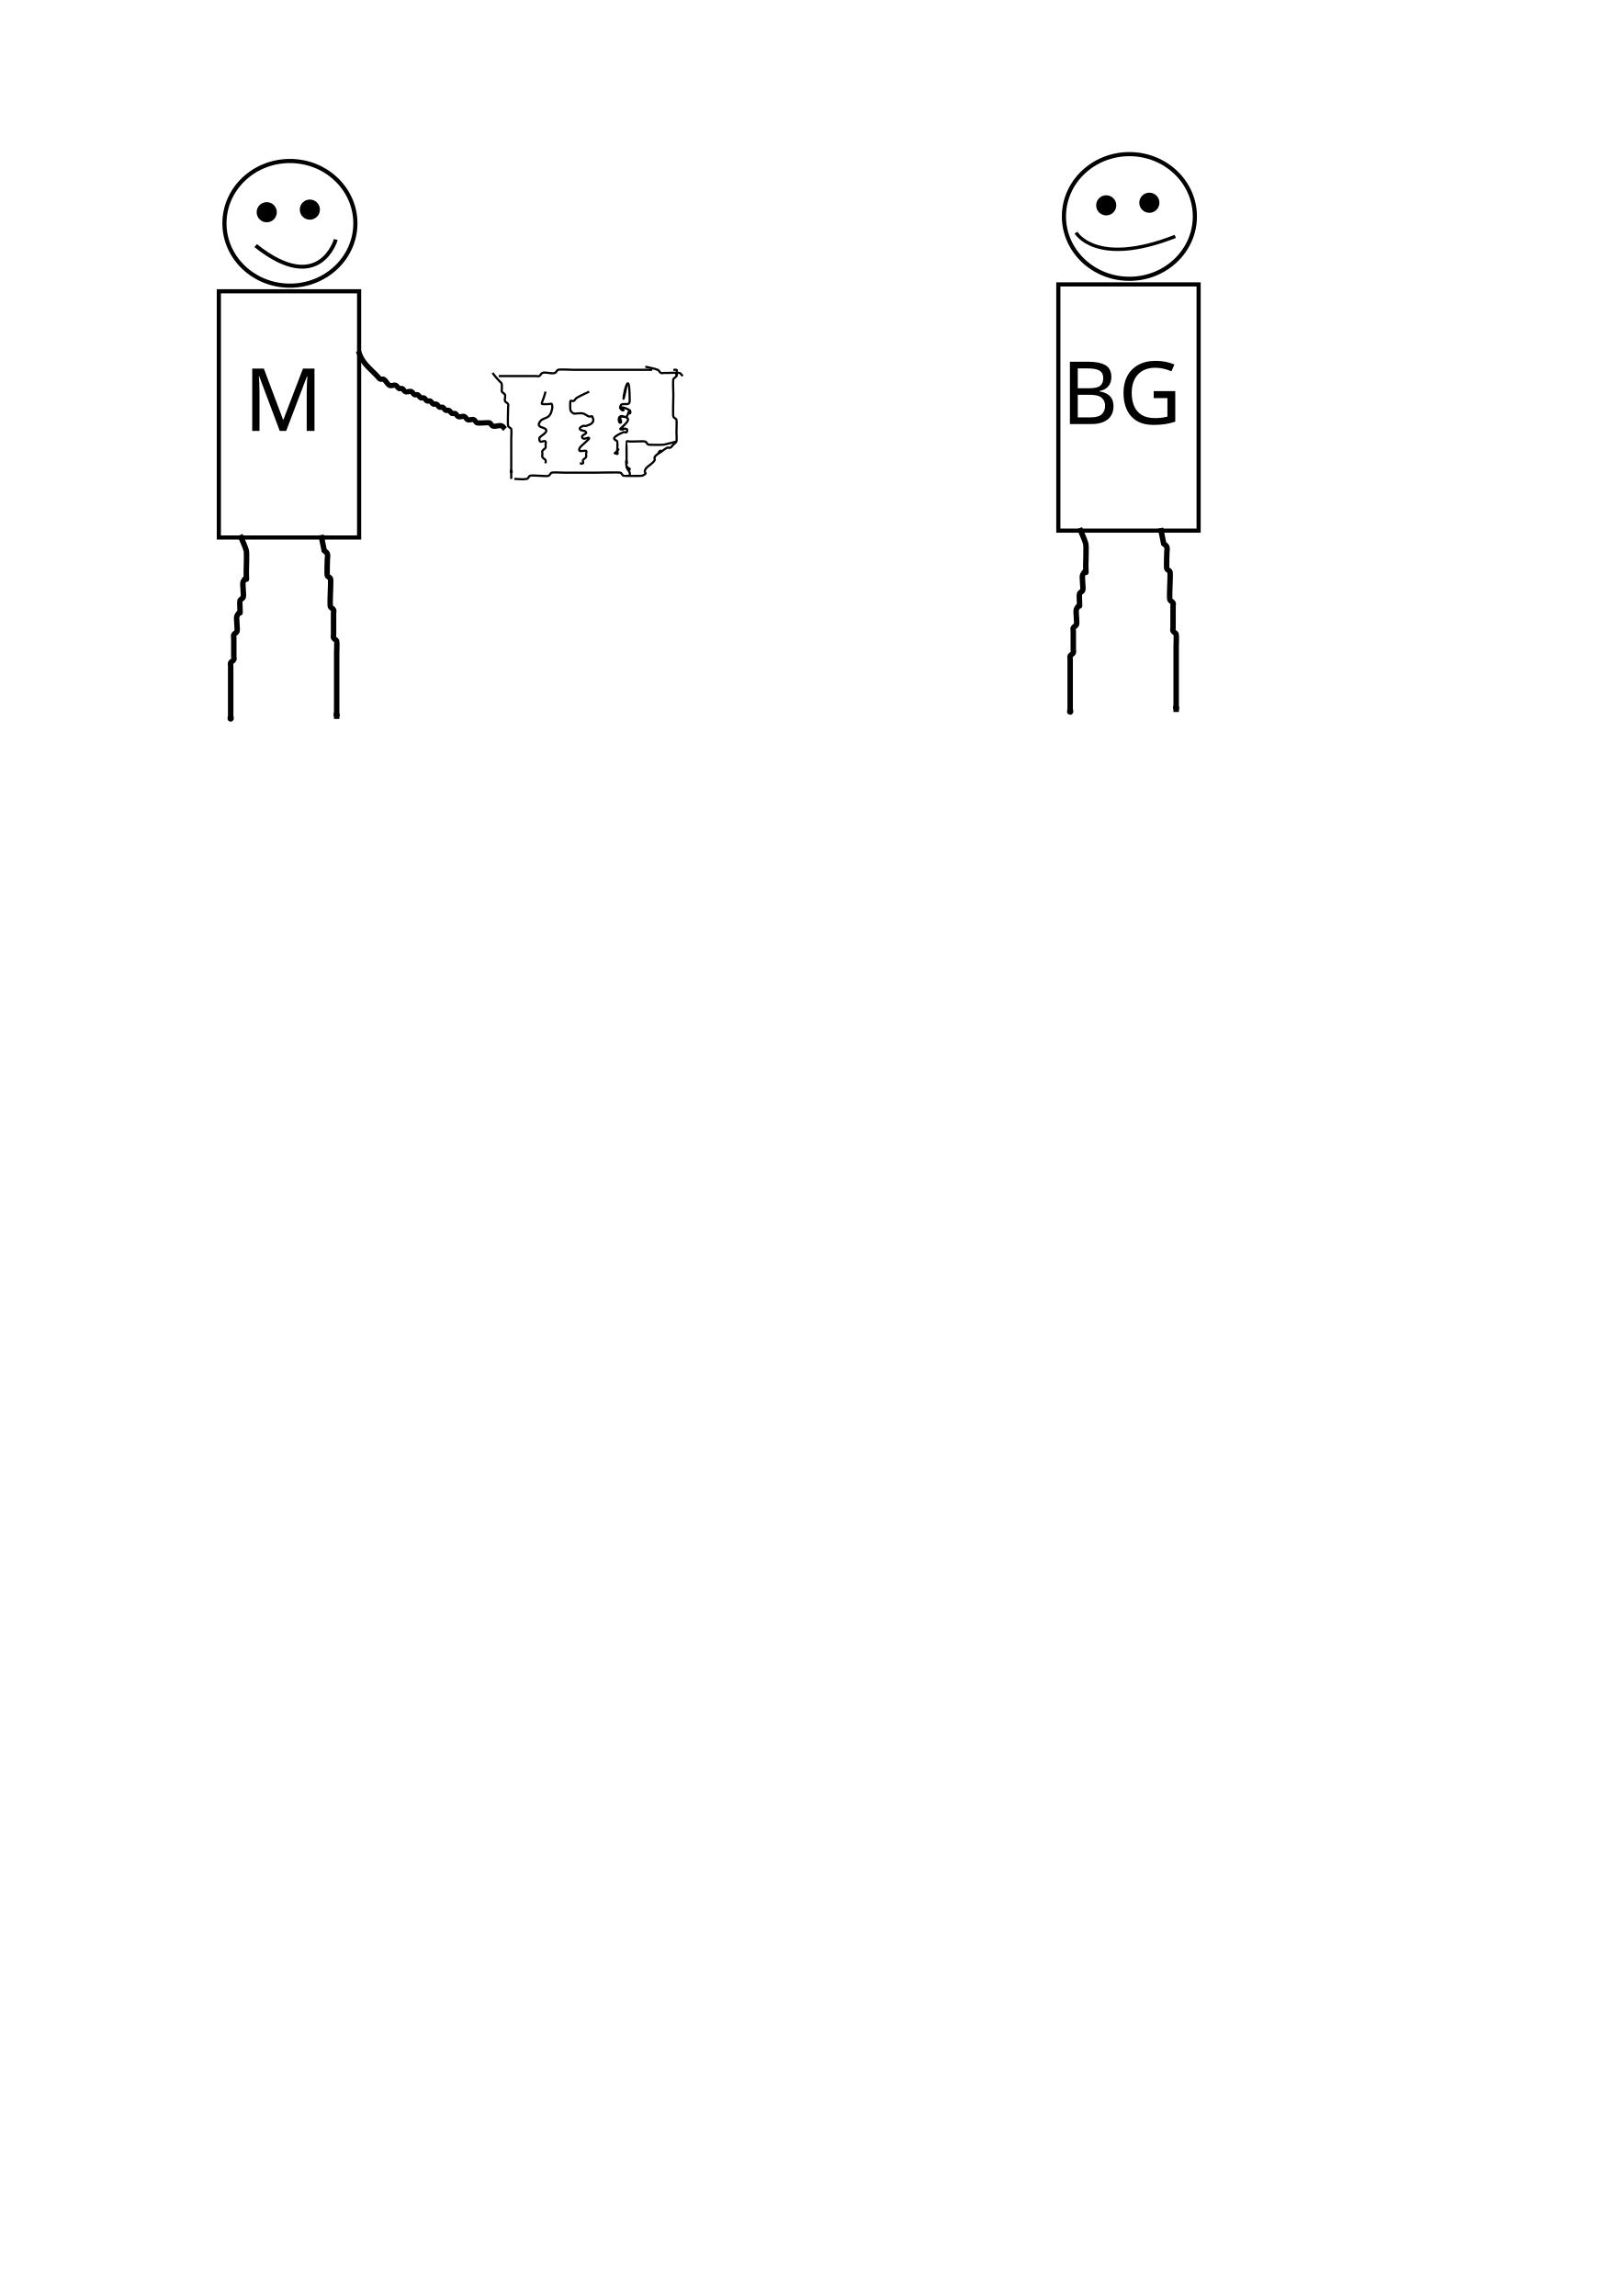
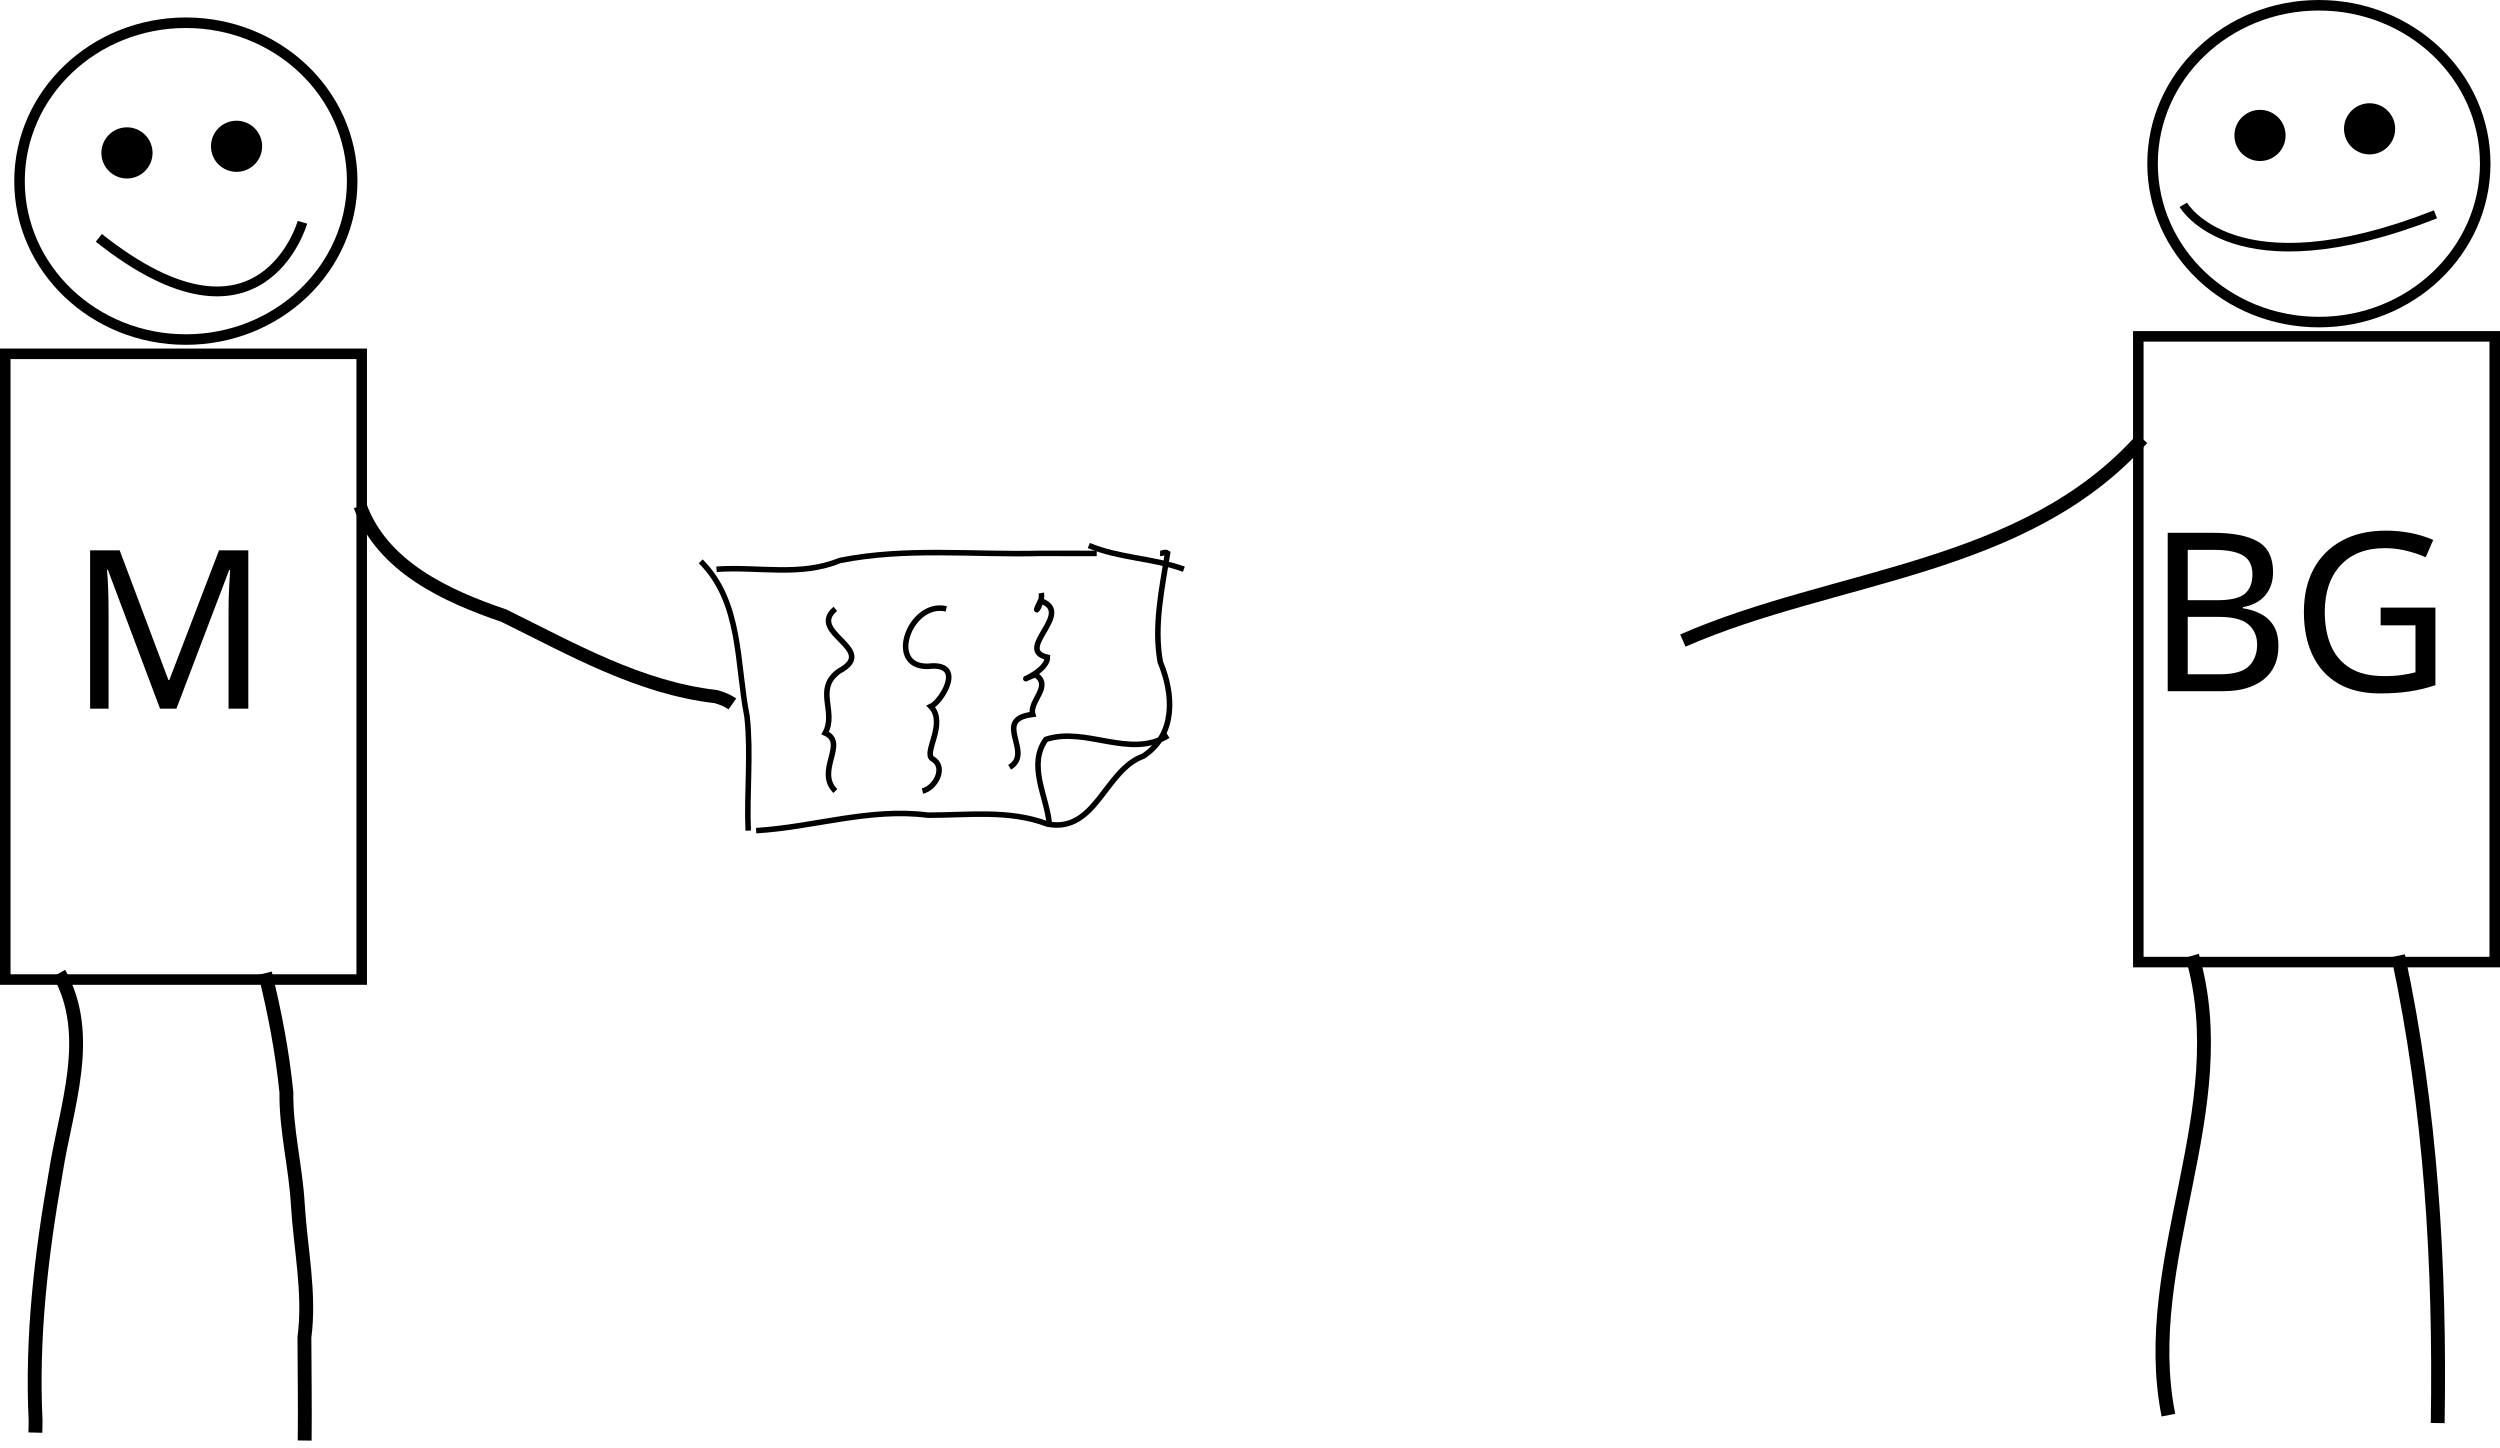
- <svg xmlns="http://www.w3.org/2000/svg" width="744.094" height="1052.362" id="svg12522" version="1.1">
+ <svg xmlns="http://www.w3.org/2000/svg" width="450.9" height="261.064" id="svg12522" version="1.1">
  <defs id="defs12524" />
-   <g id="layer1">
-     <path style="fill:none;fill-opacity:0.157;stroke:#000000;stroke-width:1.9;stroke-miterlimit:4;stroke-opacity:1;stroke-dasharray:none" id="path12549" d="m 162.857,102.362 a 30,28.571 0 1 1 -60,0 30,28.571 0 1 1 60,0 z" />
-     <path transform="matrix(0.6924223,0,0,0.6924223,80.6906,-38.89429)" style="fill:#000000;fill-opacity:1;stroke:#000000;stroke-width:1.9;stroke-miterlimit:4;stroke-opacity:1;stroke-dasharray:none" id="path13059-2" d="m 65.714,196.648 a 5.714,5.714 0 1 1 -11.429,0 5.714,5.714 0 1 1 11.429,0 z" />
+   <g id="layer1" transform="translate(-99.33571,-69.69075)">
+     <path style="fill:none;stroke:#000000;stroke-width:1.9;stroke-miterlimit:4;stroke-opacity:1;stroke-dasharray:none" id="path12549" d="m 162.857,102.362 c 0,15.78 -13.431,28.571 -30,28.571 -16.569,0 -30,-12.792 -30,-28.571 0,-15.78 13.431,-28.571 30,-28.571 16.569,0 30,12.792 30,28.571 z" />
+     <path transform="matrix(0.6924223,0,0,0.6924223,80.6906,-38.89429)" style="fill:#000000;fill-opacity:1;stroke:#000000;stroke-width:1.9;stroke-miterlimit:4;stroke-opacity:1;stroke-dasharray:none" id="path13059-2" d="m 65.714,196.648 c 0,3.156 -2.558,5.714 -5.714,5.714 -3.156,0 -5.714,-2.558 -5.714,-5.714 0,-3.156 2.558,-5.714 5.714,-5.714 3.156,0 5.714,2.558 5.714,5.714 z" />
    <path style="fill:none;stroke:#000000;stroke-width:1.773px;stroke-linecap:butt;stroke-linejoin:miter;stroke-opacity:1" d="m 117.163,112.589 c 29.339,23.277 36.72,-2.807 36.72,-2.807" id="path13081" />
-     <path transform="matrix(0.6924223,0,0,0.6924223,100.4547,-40.08692)" style="fill:#000000;fill-opacity:1;stroke:#000000;stroke-width:1.9;stroke-miterlimit:4;stroke-opacity:1;stroke-dasharray:none" id="path13059-2-9" d="m 65.714,196.648 a 5.714,5.714 0 1 1 -11.429,0 5.714,5.714 0 1 1 11.429,0 z" />
+     <path transform="matrix(0.6924223,0,0,0.6924223,100.4547,-40.08692)" style="fill:#000000;fill-opacity:1;stroke:#000000;stroke-width:1.9;stroke-miterlimit:4;stroke-opacity:1;stroke-dasharray:none" id="path13059-2-9" d="m 65.714,196.648 c 0,3.156 -2.558,5.714 -5.714,5.714 -3.156,0 -5.714,-2.558 -5.714,-5.714 0,-3.156 2.558,-5.714 5.714,-5.714 3.156,0 5.714,2.558 5.714,5.714 z" />
    <rect style="fill:none;stroke:#000000;stroke-width:1.9;stroke-miterlimit:4;stroke-opacity:1;stroke-dasharray:none" id="rect13101" width="64.286" height="112.857" x="100.286" y="133.505" />
    <text xml:space="preserve" style="font-size:40px;font-style:normal;font-weight:normal;line-height:125%;letter-spacing:0px;word-spacing:0px;fill:#000000;fill-opacity:1;stroke:none;font-family:Sans" x="111.714" y="197.505" id="text13127">
      <tspan id="tspan13129" x="111.714" y="197.505">M</tspan>
    </text>
-     <path style="fill:none;stroke:#000000;stroke-width:2.5;stroke-linecap:butt;stroke-linejoin:miter;stroke-opacity:1;stroke-miterlimit:4;stroke-dasharray:none" d="m 110,245.219 c 0.952,2.381 2.153,4.677 2.857,7.143 0.308,1.078 0,8.531 0,10 0,6.503 0.673,0.082 -1.429,4.286 -0.451,0.901 0.451,6.242 0,7.143 -0.301,0.602 -1.127,0.826 -1.429,1.429 -0.217,0.435 0,3.642 0,4.286 0,3.35 0.337,-0.673 -1.429,2.857 -0.451,0.901 0.451,6.242 0,7.143 -0.301,0.602 -1.127,0.826 -1.429,1.429 -0.213,0.426 0,0.952 0,1.429 0,2.381 0,4.762 0,7.143 0,0.476 0,0.952 0,1.429 0,0.476 0.213,1.003 0,1.429 -0.301,0.602 -1.127,0.826 -1.429,1.429 -0.213,0.426 0,0.952 0,1.429 0,0.476 0,0.952 0,1.429 0,4.762 0,9.524 0,14.286 0,2.381 0,4.762 0,7.143 0,0.476 0.476,1.429 0,1.429 -0.476,0 0,-0.952 0,-1.429" id="path13131" />
-     <path style="fill:none;stroke:#000000;stroke-width:2.5;stroke-linecap:butt;stroke-linejoin:miter;stroke-opacity:1;stroke-miterlimit:4;stroke-dasharray:none" d="m 147.143,245.219 c 0.476,2.381 0.952,4.762 1.429,7.143 0.476,0.476 1.216,0.79 1.429,1.429 0.301,0.904 0,1.905 0,2.857 0,0.797 -0.218,6.489 0,7.143 0.213,0.639 1.216,0.79 1.429,1.429 0.256,0.768 0,4.505 0,5.714 0,0.565 -0.305,6.533 0,7.143 0.301,0.602 1.127,0.826 1.429,1.429 0.213,0.426 0,0.952 0,1.429 0,0.476 0,0.952 0,1.429 0,2.381 0,4.762 0,7.143 0,0.476 0,0.952 0,1.429 0,0.476 -0.213,1.003 0,1.429 0.301,0.602 1.127,0.826 1.429,1.429 0.16,0.32 0,5.375 0,5.714 0,2.857 0,5.714 0,8.571 0,4.286 0,8.571 0,12.857 0,1.905 0,3.81 0,5.714 0,0.476 0.476,1.429 0,1.429 -0.476,0 0,-1.905 0,-1.429 0,0.952 0,1.905 0,2.857" id="path13133" />
-     <path style="fill:none;stroke:#000000;stroke-width:2.4;stroke-linecap:butt;stroke-linejoin:miter;stroke-opacity:1;stroke-miterlimit:4;stroke-dasharray:none" d="m 164.286,160.934 c 1.406,4.69 3.985,6.842 7.143,10 0.476,0.476 0.952,0.952 1.429,1.429 0.476,0.476 0.826,1.127 1.429,1.429 0.426,0.213 1.003,-0.213 1.429,0 1.205,0.602 1.652,2.255 2.857,2.857 0.852,0.426 2.005,-0.426 2.857,0 0.602,0.301 0.826,1.127 1.429,1.429 0.426,0.213 1.003,-0.213 1.429,0 0.602,0.301 0.826,1.127 1.429,1.429 0.852,0.426 2.005,-0.426 2.857,0 0.602,0.301 0.826,1.127 1.429,1.429 0.426,0.213 1.003,-0.213 1.429,0 0.602,0.301 0.826,1.127 1.429,1.429 0.426,0.213 1.003,-0.213 1.429,0 0.602,0.301 0.826,1.127 1.429,1.429 0.426,0.213 1.003,-0.213 1.429,0 0.602,0.301 0.826,1.127 1.429,1.429 0.426,0.213 1.003,-0.213 1.429,0 0.602,0.301 0.826,1.127 1.429,1.429 0.426,0.213 1.003,-0.213 1.429,0 0.602,0.301 0.826,1.127 1.429,1.429 0.426,0.213 1.003,-0.213 1.429,0 0.602,0.301 0.826,1.127 1.429,1.429 0.426,0.213 1.003,-0.213 1.429,0 0.602,0.301 0.826,1.127 1.429,1.429 0.852,0.426 2.005,-0.426 2.857,0 0.602,0.301 0.826,1.127 1.429,1.429 0.852,0.426 2.005,-0.426 2.857,0 0.602,0.301 0.826,1.127 1.429,1.429 0.636,0.318 5.061,-0.218 5.714,0 0.639,0.213 0.826,1.127 1.429,1.429 1.143,0.571 3.143,-0.571 4.286,0 0.602,0.301 0.952,0.952 1.429,1.429" id="path13135" />
-     <path style="fill:none;stroke:#000000;stroke-width:1px;stroke-linecap:butt;stroke-linejoin:miter;stroke-opacity:1" d="m 225.714,170.934 c 4.571,6.095 4.286,3.333 4.286,7.143 0,0.476 -0.213,1.003 0,1.429 0.301,0.602 1.216,0.79 1.429,1.429 0.301,0.904 -0.301,1.954 0,2.857 0.213,0.639 1.127,0.826 1.429,1.429 0.213,0.426 0,0.952 0,1.429 0,1.439 -0.263,7.781 0,8.571 0.213,0.639 1.127,0.826 1.429,1.429 0.217,0.435 0,3.642 0,4.286 0,2.857 0,5.714 0,8.571 0,1.905 0,3.81 0,5.714 0,0.476 0.476,1.429 0,1.429 -0.476,0 0,-1.905 0,-1.429 0,1.429 0,2.857 0,4.286" id="path13139" />
-     <path style="fill:none;stroke:#000000;stroke-width:1px;stroke-linecap:butt;stroke-linejoin:miter;stroke-opacity:1" d="m 228.571,172.362 c 4.762,0 9.524,0 14.286,0 0.952,0 1.905,0 2.857,0 0.476,0 1.003,0.213 1.429,0 0.602,-0.301 0.79,-1.216 1.429,-1.429 1.807,-0.602 3.907,0.602 5.714,0 0.639,-0.213 0.826,-1.127 1.429,-1.429 0.61,-0.305 6.578,0 7.143,0 5.238,0 10.476,0 15.714,0 4.762,0 9.524,0 14.286,0 0.399,0 8.871,0 4.286,0" id="path13143" />
-     <path style="fill:none;stroke:#000000;stroke-width:1px;stroke-linecap:butt;stroke-linejoin:miter;stroke-opacity:1" d="m 235.714,219.505 c 1.905,0 3.847,0.374 5.714,0 0.66,-0.132 0.826,-1.127 1.429,-1.429 0.915,-0.458 7.684,0.444 8.571,0 0.602,-0.301 0.79,-1.216 1.429,-1.429 0.768,-0.256 4.505,0 5.714,0 4.762,0 9.524,0 14.286,0 1.281,0 10.749,-0.226 11.429,0 0.639,0.213 0.826,1.127 1.429,1.429 0.195,0.098 8.376,0.098 8.571,0 3.159,-1.579 0.443,-0.887 1.429,-2.857 0.857,-1.714 3.429,-2.571 4.286,-4.286 0.213,-0.426 -0.213,-1.003 0,-1.429 0.301,-0.602 0.952,-0.952 1.429,-1.429 0.476,-0.476 0.952,-1.905 1.429,-1.429 0.476,0.476 -2.031,1.73 -1.429,1.429 1.536,-0.768 2.75,-2.089 4.286,-2.857 0.426,-0.213 1.003,0.213 1.429,0 0.602,-0.301 0.952,-0.952 1.429,-1.429 0.476,-0.476 1.127,-0.826 1.429,-1.429 0.217,-0.435 0,-3.642 0,-4.286 0,-0.747 0.188,-5.339 0,-5.714 -0.301,-0.602 -1.216,-0.79 -1.429,-1.429 -0.245,-0.736 0,-8.489 0,-10 0,-0.994 -0.258,-6.626 0,-7.143 0.301,-0.602 1.127,-0.826 1.429,-1.429 0.213,-0.426 -0.476,-1.429 0,-1.429 0.476,0 0,1.905 0,1.429 0,-3.333 0.952,-2.857 -1.429,-2.857" id="path13145" />
-     <path style="fill:none;stroke:#000000;stroke-width:1px;stroke-linecap:butt;stroke-linejoin:miter;stroke-opacity:1" d="m 295.714,168.076 c 1.905,0.476 3.891,0.699 5.714,1.429 0.625,0.25 0.826,1.127 1.429,1.429 0.426,0.213 0.952,0 1.429,0 0.476,0 0.952,0 1.429,0 0.747,0 5.339,-0.188 5.714,0 0.602,0.301 0.952,0.952 1.429,1.429" id="path13147" />
-     <path style="fill:none;stroke:#000000;stroke-width:1px;stroke-linecap:butt;stroke-linejoin:miter;stroke-opacity:1" d="m 310,202.362 c -1.905,0.476 -3.789,1.044 -5.714,1.429 -0.89,0.178 -6.701,0.147 -7.143,0 -0.639,-0.213 -0.826,-1.127 -1.429,-1.429 -0.376,-0.188 -4.967,0 -5.714,0 -0.476,0 -0.952,0 -1.429,0 -0.476,0 -1.092,-0.337 -1.429,0 -0.058,0.058 0,5.19 0,5.714 0,0.952 0,1.905 0,2.857 0,0.476 0.476,1.429 0,1.429 -0.476,0 0,-1.905 0,-1.429 0,0.952 -0.301,1.954 0,2.857 0.213,0.639 1.905,0.952 1.429,1.429 -0.476,0.476 -1.429,-2.102 -1.429,-1.429 0,1.065 1.092,1.847 1.429,2.857 0.151,0.452 0,0.952 0,1.429" id="path13149" />
-     <path style="fill:none;stroke:#000000;stroke-width:1px;stroke-linecap:butt;stroke-linejoin:miter;stroke-opacity:1" d="m 287.143,176.648 c -3.935,19.511 1.429,-15.9 1.429,7.143 0,2.997 -4.286,-0.139 -4.286,2.857 0,0.673 1.905,0.952 1.429,1.429 -0.476,0.476 -2.102,-1.429 -1.429,-1.429 1.506,0 3.033,0.593 4.286,1.429 0.396,0.264 0.476,1.429 0,1.429 -0.476,0 0.337,-1.765 0,-1.429 -0.753,0.753 -0.676,2.104 -1.429,2.857 -0.673,0.673 -2.431,-0.852 -2.857,0 -0.426,0.852 0.952,2.857 0,2.857 -0.952,0 -0.952,-2.857 0,-2.857 7.932,0 0,5.005 0,5.714 0,0.476 1.429,-0.476 1.429,0 0,0.476 -1.905,0 -1.429,0 0.952,0 2.005,-0.426 2.857,0 0.426,0.213 0.337,1.092 0,1.429 -0.337,0.337 -0.977,-0.151 -1.429,0 -0.01,0.003 -4.286,1.767 -4.286,2.857 0,0.673 1.127,0.826 1.429,1.429 0.217,0.435 0,3.642 0,4.286 0,0.476 0.476,1.429 0,1.429 -2.102,0 3.309,-4.738 -1.429,0" id="path13151" />
-     <path style="fill:none;stroke:#000000;stroke-width:1px;stroke-linecap:butt;stroke-linejoin:miter;stroke-opacity:1" d="m 270,179.505 c -1.905,0.952 -3.888,1.761 -5.714,2.857 -0.577,0.346 -0.826,1.127 -1.429,1.429 -0.426,0.213 -1.092,-0.337 -1.429,0 -0.201,0.201 -0.147,3.993 0,4.286 0.301,0.602 0.826,1.127 1.429,1.429 0.426,0.213 0.952,0 1.429,0 0.952,0 1.933,-0.231 2.857,0 1.033,0.258 1.847,1.092 2.857,1.429 0.452,0.151 1.216,-0.426 1.429,0 1.444,2.888 -0.762,3.587 -2.857,4.286 -0.452,0.151 -1.003,-0.213 -1.429,0 -0.602,0.301 -1.73,0.826 -1.429,1.429 0.476,0.952 2.381,0.476 2.857,1.429 0.558,1.116 -3.071,1.214 -1.429,2.857 0.673,0.673 2.857,-0.952 2.857,0 0,0.443 -3.915,3.545 -4.286,4.286 -1.286,2.571 2.095,1.048 2.857,1.429 0.426,0.213 0,0.952 0,1.429 0,0.476 0.213,1.003 0,1.429 -0.301,0.602 -1.127,0.826 -1.429,1.429 -0.213,0.426 0.337,1.092 0,1.429 -0.337,0.337 -0.952,0 -1.429,0" id="path13153" />
-     <path style="fill:none;stroke:#000000;stroke-width:1px;stroke-linecap:butt;stroke-linejoin:miter;stroke-opacity:1" d="m 250,179.505 c -1.66,6.638 -3.392,5.714 1.429,5.714 0.476,0 1.216,-0.426 1.429,0 0.426,0.852 0.231,1.933 0,2.857 -1.193,4.772 -4.179,2.643 -5.714,5.714 -1.076,2.152 1.98,1.98 2.857,2.857 1.624,1.624 -2.857,3.225 -2.857,4.286 0,2.973 2.003,0.575 2.857,1.429 0.337,0.337 0,0.952 0,1.429 0,0.476 0.213,1.003 0,1.429 -0.301,0.602 -1.127,0.826 -1.429,1.429 -0.213,0.426 0,0.952 0,1.429 0,0.476 -0.213,1.003 0,1.429 0.301,0.602 1.127,0.826 1.429,1.429 0.213,0.426 0,0.952 0,1.429" id="path13155" />
-     <path transform="translate(384.7143,-3.150003)" style="fill:none;stroke:#000000;stroke-width:1.9;stroke-miterlimit:4;stroke-opacity:1;stroke-dasharray:none" id="path12549-7" d="m 162.857,102.362 a 30,28.571 0 1 1 -60,0 30,28.571 0 1 1 60,0 z" />
-     <path transform="matrix(0.6924223,0,0,0.6924223,465.4049,-42.04429)" style="fill:#000000;fill-opacity:1;stroke:#000000;stroke-width:1.9;stroke-miterlimit:4;stroke-opacity:1;stroke-dasharray:none" id="path13059-2-1" d="m 65.714,196.648 a 5.714,5.714 0 1 1 -11.429,0 5.714,5.714 0 1 1 11.429,0 z" />
+     <path style="fill:none;stroke:#000000;stroke-width:2.5;stroke-linecap:butt;stroke-linejoin:miter;stroke-miterlimit:4;stroke-opacity:1;stroke-dasharray:none" d="m 110,245.219 c 6.321,11.272 1.187,24.254 -0.622,36.014 -2.601,14.727 -4.357,29.664 -3.623,44.637 l -0.015,1.103 -0.027,1.103" id="path13131" />
+     <path style="fill:none;stroke:#000000;stroke-width:2.5;stroke-linecap:butt;stroke-linejoin:miter;stroke-miterlimit:4;stroke-opacity:1;stroke-dasharray:none" d="m 147.143,245.219 c 1.754,7.153 3.102,14.133 3.847,21.485 -0.086,6.772 1.661,13.351 2.05,20.077 0.457,7.981 2.26,16.047 1.2,24.137 0.016,6.196 0.126,12.392 0.046,18.587" id="path13133" />
+     <path style="fill:none;stroke:#000000;stroke-width:2.4;stroke-linecap:butt;stroke-linejoin:miter;stroke-miterlimit:4;stroke-opacity:1;stroke-dasharray:none" d="m 164.286,160.934 c 4.012,11.002 15.566,16.27 25.896,19.786 12.252,6.016 24.469,13.042 38.275,14.61 1.047,0.289 2.076,0.693 2.972,1.319" id="path13135" />
+     <path style="fill:none;stroke:#000000;stroke-width:1px;stroke-linecap:butt;stroke-linejoin:miter;stroke-opacity:1" d="m 225.714,170.934 c 7.4,7.336 6.467,18.517 8.357,27.985 0.747,6.844 -0.085,13.728 0.214,20.586" id="path13139" />
+     <path style="fill:none;stroke:#000000;stroke-width:1px;stroke-linecap:butt;stroke-linejoin:miter;stroke-opacity:1" d="m 228.571,172.362 c 7.401,-0.534 15.123,1.366 22.213,-1.576 11.933,-2.397 24.091,-0.986 36.148,-1.288 3.404,-0.006 6.807,-0.007 10.211,0.007" id="path13143" />
+     <path style="fill:none;stroke:#000000;stroke-width:1px;stroke-linecap:butt;stroke-linejoin:miter;stroke-opacity:1" d="m 235.714,219.505 c 10.364,-0.624 20.518,-4.153 30.988,-2.79 7.19,0.026 14.64,-1.037 21.535,1.604 8.765,1.697 10.352,-9.787 17.329,-12.263 5.922,-3.922 5.441,-11.221 3.038,-16.952 -1.181,-6.562 0.304,-13.176 1.312,-19.655 -0.417,-0.29 -0.918,0.07 -1.345,0.056" id="path13145" />
+     <path style="fill:none;stroke:#000000;stroke-width:1px;stroke-linecap:butt;stroke-linejoin:miter;stroke-opacity:1" d="m 295.714,168.076 c 5.477,2.304 11.59,2.24 17.143,4.286" id="path13147" />
+     <path style="fill:none;stroke:#000000;stroke-width:1px;stroke-linecap:butt;stroke-linejoin:miter;stroke-opacity:1" d="m 310,202.362 c -6.899,4.268 -14.77,-1.68 -22.017,0.68 -3.323,4.565 0.087,10.178 0.588,15.034" id="path13149" />
+     <path style="fill:none;stroke:#000000;stroke-width:1px;stroke-linecap:butt;stroke-linejoin:miter;stroke-opacity:1" d="m 287.143,176.648 c 0.361,2.054 -1.92,4.851 -0.138,1.39 6.276,2.158 -4.849,8.836 1.237,10.206 -0.016,2.867 -7.174,5.103 -2.167,3.121 3.14,2.076 -1.16,4.742 -0.476,7.172 -7.512,0.899 0.328,6.875 -4.17,9.539" id="path13151" />
+     <path style="fill:none;stroke:#000000;stroke-width:1px;stroke-linecap:butt;stroke-linejoin:miter;stroke-opacity:1" d="m 270,179.505 c -6.729,-1.587 -11.233,11.399 -2.469,10.302 5.761,-0.164 1.519,6.498 -0.298,7.317 2.88,3.006 -1.374,8.347 0.247,9.406 2.652,1.483 0.556,5.324 -1.766,5.832" id="path13153" />
+     <path style="fill:none;stroke:#000000;stroke-width:1px;stroke-linecap:butt;stroke-linejoin:miter;stroke-opacity:1" d="m 250,179.505 c -5.201,4.352 8.069,7.315 0.614,11.267 -4.405,3.249 -0.331,7.217 -2.446,11.129 4.055,1.821 -1.793,6.806 1.831,10.461" id="path13155" />
+     <path transform="translate(384.7143,-3.150003)" style="fill:none;stroke:#000000;stroke-width:1.9;stroke-miterlimit:4;stroke-opacity:1;stroke-dasharray:none" id="path12549-7" d="m 162.857,102.362 c 0,15.78 -13.431,28.571 -30,28.571 -16.569,0 -30,-12.792 -30,-28.571 0,-15.78 13.431,-28.571 30,-28.571 16.569,0 30,12.792 30,28.571 z" />
+     <path transform="matrix(0.6924223,0,0,0.6924223,465.4049,-42.04429)" style="fill:#000000;fill-opacity:1;stroke:#000000;stroke-width:1.9;stroke-miterlimit:4;stroke-opacity:1;stroke-dasharray:none" id="path13059-2-1" d="m 65.714,196.648 c 0,3.156 -2.558,5.714 -5.714,5.714 -3.156,0 -5.714,-2.558 -5.714,-5.714 0,-3.156 2.558,-5.714 5.714,-5.714 3.156,0 5.714,2.558 5.714,5.714 z" />
    <path style="fill:none;stroke:#000000;stroke-width:1.545px;stroke-linecap:butt;stroke-linejoin:miter;stroke-opacity:1" d="m 538.598,108.352 c -36.337,14.266 -45.479,-1.72 -45.479,-1.72" id="path13081-6" />
-     <path transform="matrix(0.6924223,0,0,0.6924223,485.1689,-43.23693)" style="fill:#000000;fill-opacity:1;stroke:#000000;stroke-width:1.9;stroke-miterlimit:4;stroke-opacity:1;stroke-dasharray:none" id="path13059-2-9-5" d="m 65.714,196.648 a 5.714,5.714 0 1 1 -11.429,0 5.714,5.714 0 1 1 11.429,0 z" />
+     <path transform="matrix(0.6924223,0,0,0.6924223,485.1689,-43.23693)" style="fill:#000000;fill-opacity:1;stroke:#000000;stroke-width:1.9;stroke-miterlimit:4;stroke-opacity:1;stroke-dasharray:none" id="path13059-2-9-5" d="m 65.714,196.648 c 0,3.156 -2.558,5.714 -5.714,5.714 -3.156,0 -5.714,-2.558 -5.714,-5.714 0,-3.156 2.558,-5.714 5.714,-5.714 3.156,0 5.714,2.558 5.714,5.714 z" />
    <rect style="fill:none;stroke:#000000;stroke-width:1.9;stroke-miterlimit:4;stroke-opacity:1;stroke-dasharray:none" id="rect13101-6" width="64.286" height="112.857" x="485" y="130.355" />
    <text xml:space="preserve" style="font-size:40px;font-style:normal;font-weight:normal;line-height:125%;letter-spacing:0px;word-spacing:0px;fill:#000000;fill-opacity:1;stroke:none;font-family:Sans" x="486.429" y="194.355" id="text13127-2">
      <tspan id="tspan13129-9" x="486.429" y="194.355">BG</tspan>
    </text>
-     <path style="fill:none;stroke:#000000;stroke-width:2.5;stroke-linecap:butt;stroke-linejoin:miter;stroke-miterlimit:4;stroke-opacity:1;stroke-dasharray:none" d="m 494.714,242.069 c 0.952,2.381 2.153,4.677 2.857,7.143 0.308,1.078 0,8.531 0,10 0,6.503 0.673,0.082 -1.429,4.286 -0.451,0.901 0.451,6.242 0,7.143 -0.301,0.602 -1.127,0.826 -1.429,1.429 -0.217,0.435 0,3.642 0,4.286 0,3.35 0.337,-0.673 -1.429,2.857 -0.451,0.901 0.451,6.242 0,7.143 -0.301,0.602 -1.127,0.826 -1.429,1.429 -0.213,0.426 0,0.952 0,1.429 0,2.381 0,4.762 0,7.143 0,0.476 0,0.952 0,1.429 0,0.476 0.213,1.003 0,1.429 -0.301,0.602 -1.127,0.826 -1.429,1.429 -0.213,0.426 0,0.952 0,1.429 0,0.476 0,0.952 0,1.429 0,4.762 0,9.524 0,14.286 0,2.381 0,4.762 0,7.143 0,0.476 0.476,1.429 0,1.429 -0.476,0 0,-0.952 0,-1.429" id="path13131-0" />
-     <path style="fill:none;stroke:#000000;stroke-width:2.5;stroke-linecap:butt;stroke-linejoin:miter;stroke-miterlimit:4;stroke-opacity:1;stroke-dasharray:none" d="m 531.857,242.069 c 0.476,2.381 0.952,4.762 1.429,7.143 0.476,0.476 1.216,0.79 1.429,1.429 0.301,0.904 0,1.905 0,2.857 0,0.797 -0.218,6.489 0,7.143 0.213,0.639 1.216,0.79 1.429,1.429 0.256,0.768 0,4.505 0,5.714 0,0.565 -0.305,6.533 0,7.143 0.301,0.602 1.127,0.826 1.429,1.429 0.213,0.426 0,0.952 0,1.429 0,0.476 0,0.952 0,1.429 0,2.381 0,4.762 0,7.143 0,0.476 0,0.952 0,1.429 0,0.476 -0.213,1.003 0,1.429 0.301,0.602 1.127,0.826 1.429,1.429 0.16,0.32 0,5.375 0,5.714 0,2.857 0,5.714 0,8.571 0,4.286 0,8.571 0,12.857 0,1.905 0,3.81 0,5.714 0,0.476 0.476,1.429 0,1.429 -0.476,0 0,-1.905 0,-1.429 0,0.952 0,1.905 0,2.857" id="path13133-8" />
+     <path style="fill:none;stroke:#000000;stroke-width:2.5;stroke-linecap:butt;stroke-linejoin:miter;stroke-miterlimit:4;stroke-opacity:1;stroke-dasharray:none" d="m 494.714,242.069 c 8.091,27.693 -9.811,55.054 -4.285,82.857" id="path13131-0" />
+     <path style="fill:none;stroke:#000000;stroke-width:2.5;stroke-linecap:butt;stroke-linejoin:miter;stroke-miterlimit:4;stroke-opacity:1;stroke-dasharray:none" d="m 531.857,242.069 c 5.941,27.654 7.604,56.06 7.143,84.286" id="path13133-8" />
+     <path style="fill:none;stroke:#000000;stroke-width:2.4;stroke-linecap:butt;stroke-linejoin:miter;stroke-miterlimit:4;stroke-opacity:1;stroke-dasharray:none" d="m 485.714,148.791 c -21.171,23.808 -55.41,24.417 -82.857,36.429" id="path3167" />
  </g>
</svg>
